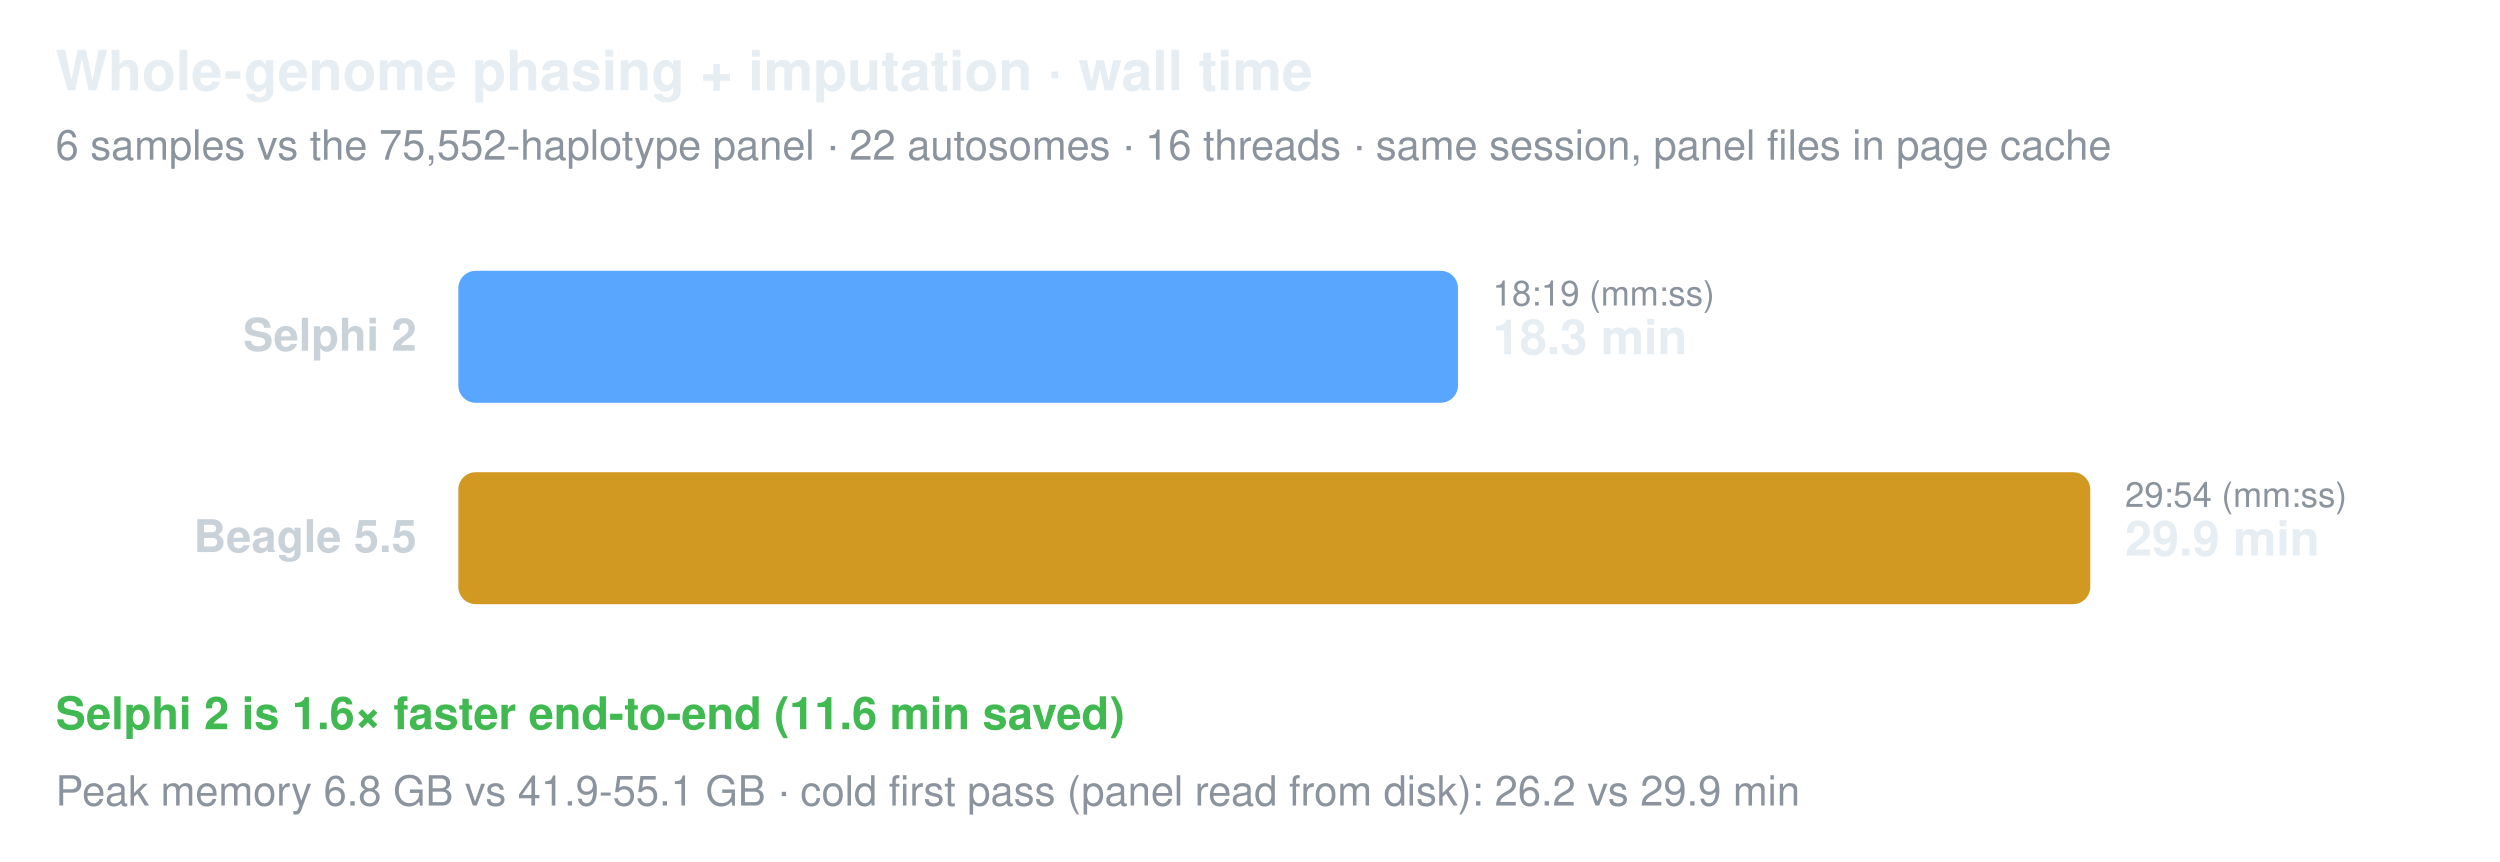
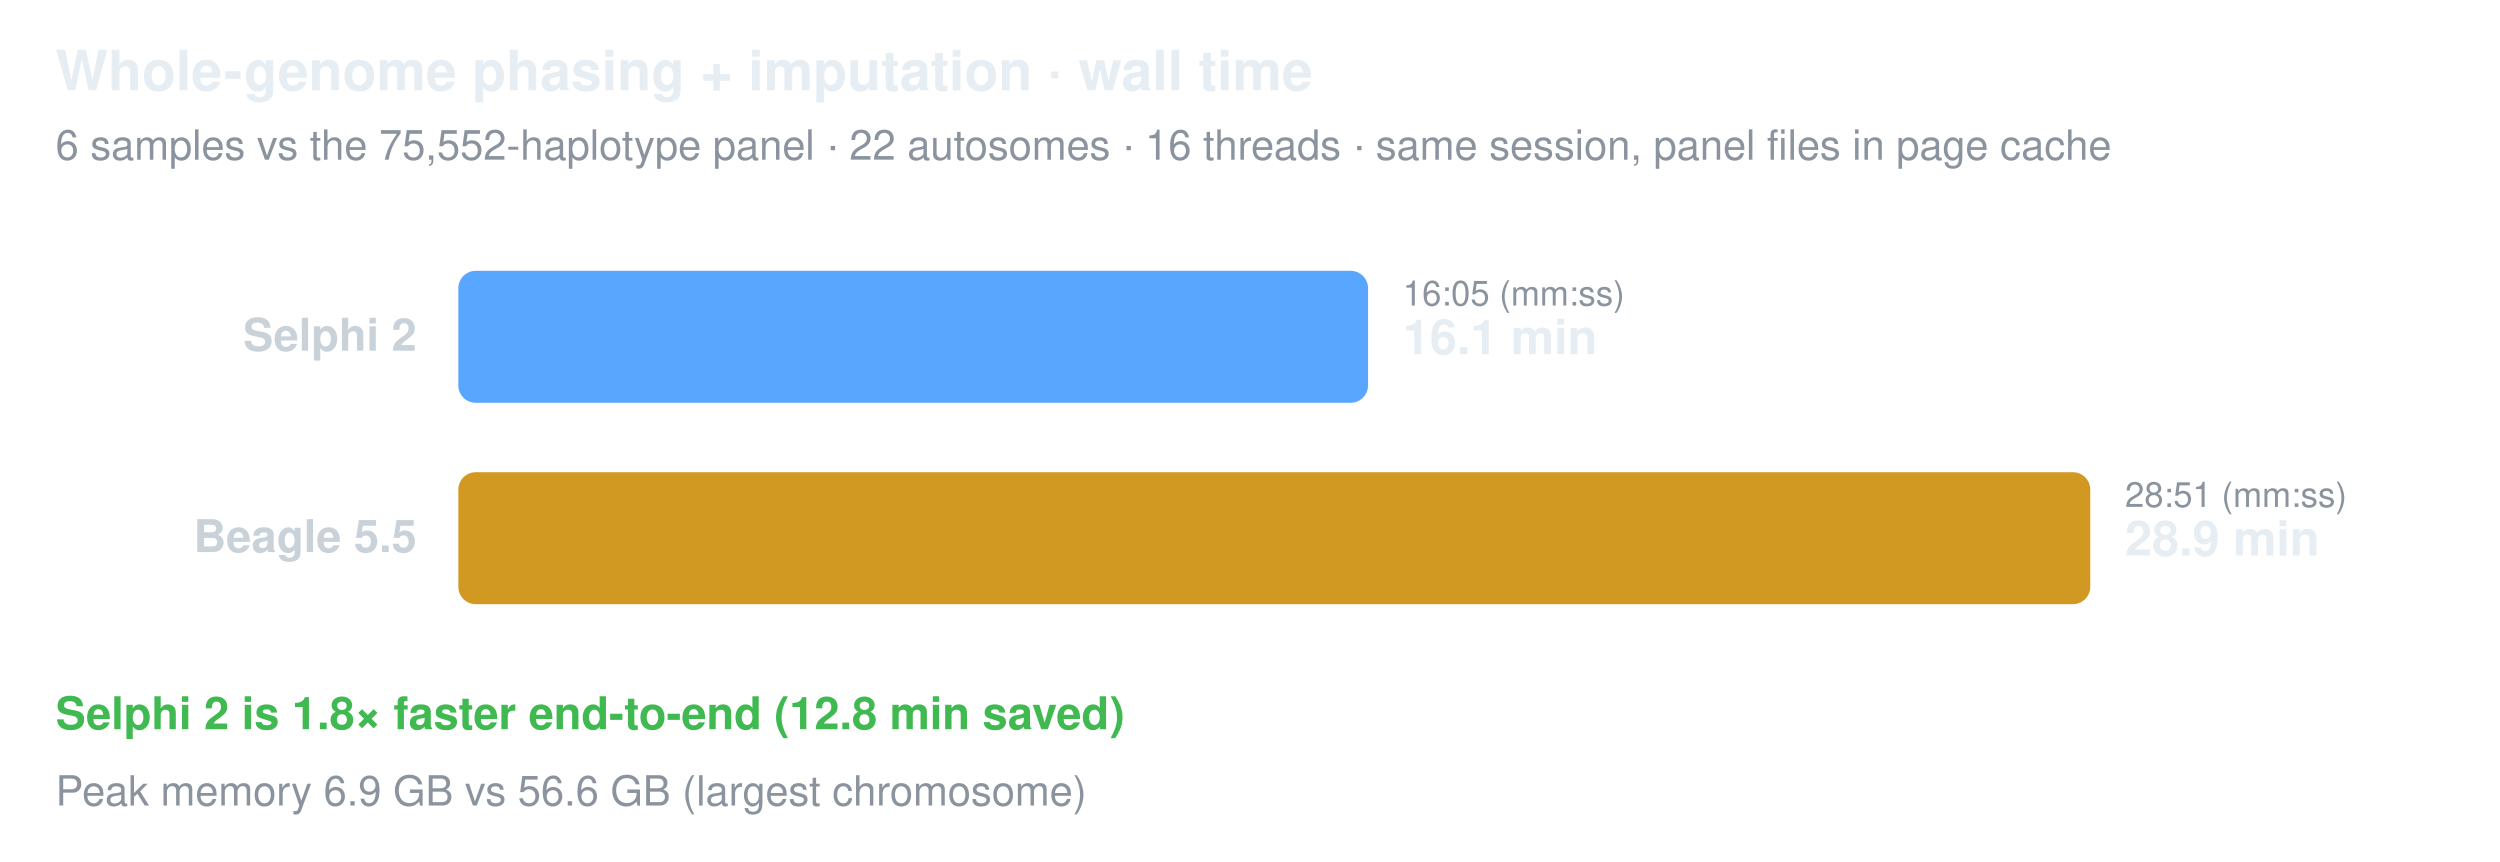
<svg xmlns="http://www.w3.org/2000/svg" viewBox="0 0 720 248" font-family="-apple-system, BlinkMacSystemFont, 'Segoe UI', Helvetica, Arial, sans-serif">
  <text x="16" y="26" fill="#e6edf3" font-size="16" font-weight="700">Whole-genome phasing + imputation · wall time</text>
  <text x="16" y="46" fill="#8b949e" font-size="12">6 samples vs the 75,552-haplotype panel · 22 autosomes · 16 threads · same session, panel files in page cache</text>
  <text x="120" y="101" text-anchor="end" fill="#c9d1d9" font-size="13" font-weight="600">Selphi 2</text>
-   <rect x="132" y="78" width="287.9" height="38" rx="5" fill="#58a6ff" />
-   <text x="429.9" y="102" fill="#e6edf3" font-size="14" font-weight="700">18.3 min</text>
-   <text x="429.9" y="88" fill="#8b949e" font-size="10">18:19 (mm:ss)</text>
+   <rect x="132" y="78" width="262.0" height="38" rx="5" fill="#58a6ff" />
+   <text x="404.0" y="102" fill="#e6edf3" font-size="14" font-weight="700">16.1 min</text>
+   <text x="404.0" y="88" fill="#8b949e" font-size="10">16:05 (mm:ss)</text>
  <text x="120" y="159" text-anchor="end" fill="#c9d1d9" font-size="13" font-weight="600">Beagle 5.5</text>
  <rect x="132" y="136" width="470.0" height="38" rx="5" fill="#d29922" />
-   <text x="612.0" y="160" fill="#e6edf3" font-size="14" font-weight="700">29.9 min</text>
-   <text x="612.0" y="146" fill="#8b949e" font-size="10">29:54 (mm:ss)</text>
-   <text x="16" y="210" fill="#3fb950" font-size="13" font-weight="700">Selphi 2 is 1.6× faster end-to-end (11.6 min saved)</text>
-   <text x="16" y="232" fill="#8b949e" font-size="12">Peak memory 6.8 GB vs 41.9-55.1 GB · cold first pass (panel read from disk): 26.2 vs 29.9 min</text>
+   <text x="612.0" y="160" fill="#e6edf3" font-size="14" font-weight="700">28.9 min</text>
+   <text x="612.0" y="146" fill="#8b949e" font-size="10">28:51 (mm:ss)</text>
+   <text x="16" y="210" fill="#3fb950" font-size="13" font-weight="700">Selphi 2 is 1.8× faster end-to-end (12.8 min saved)</text>
+   <text x="16" y="232" fill="#8b949e" font-size="12">Peak memory 6.9 GB vs 56.6 GB (largest chromosome)</text>
</svg>
